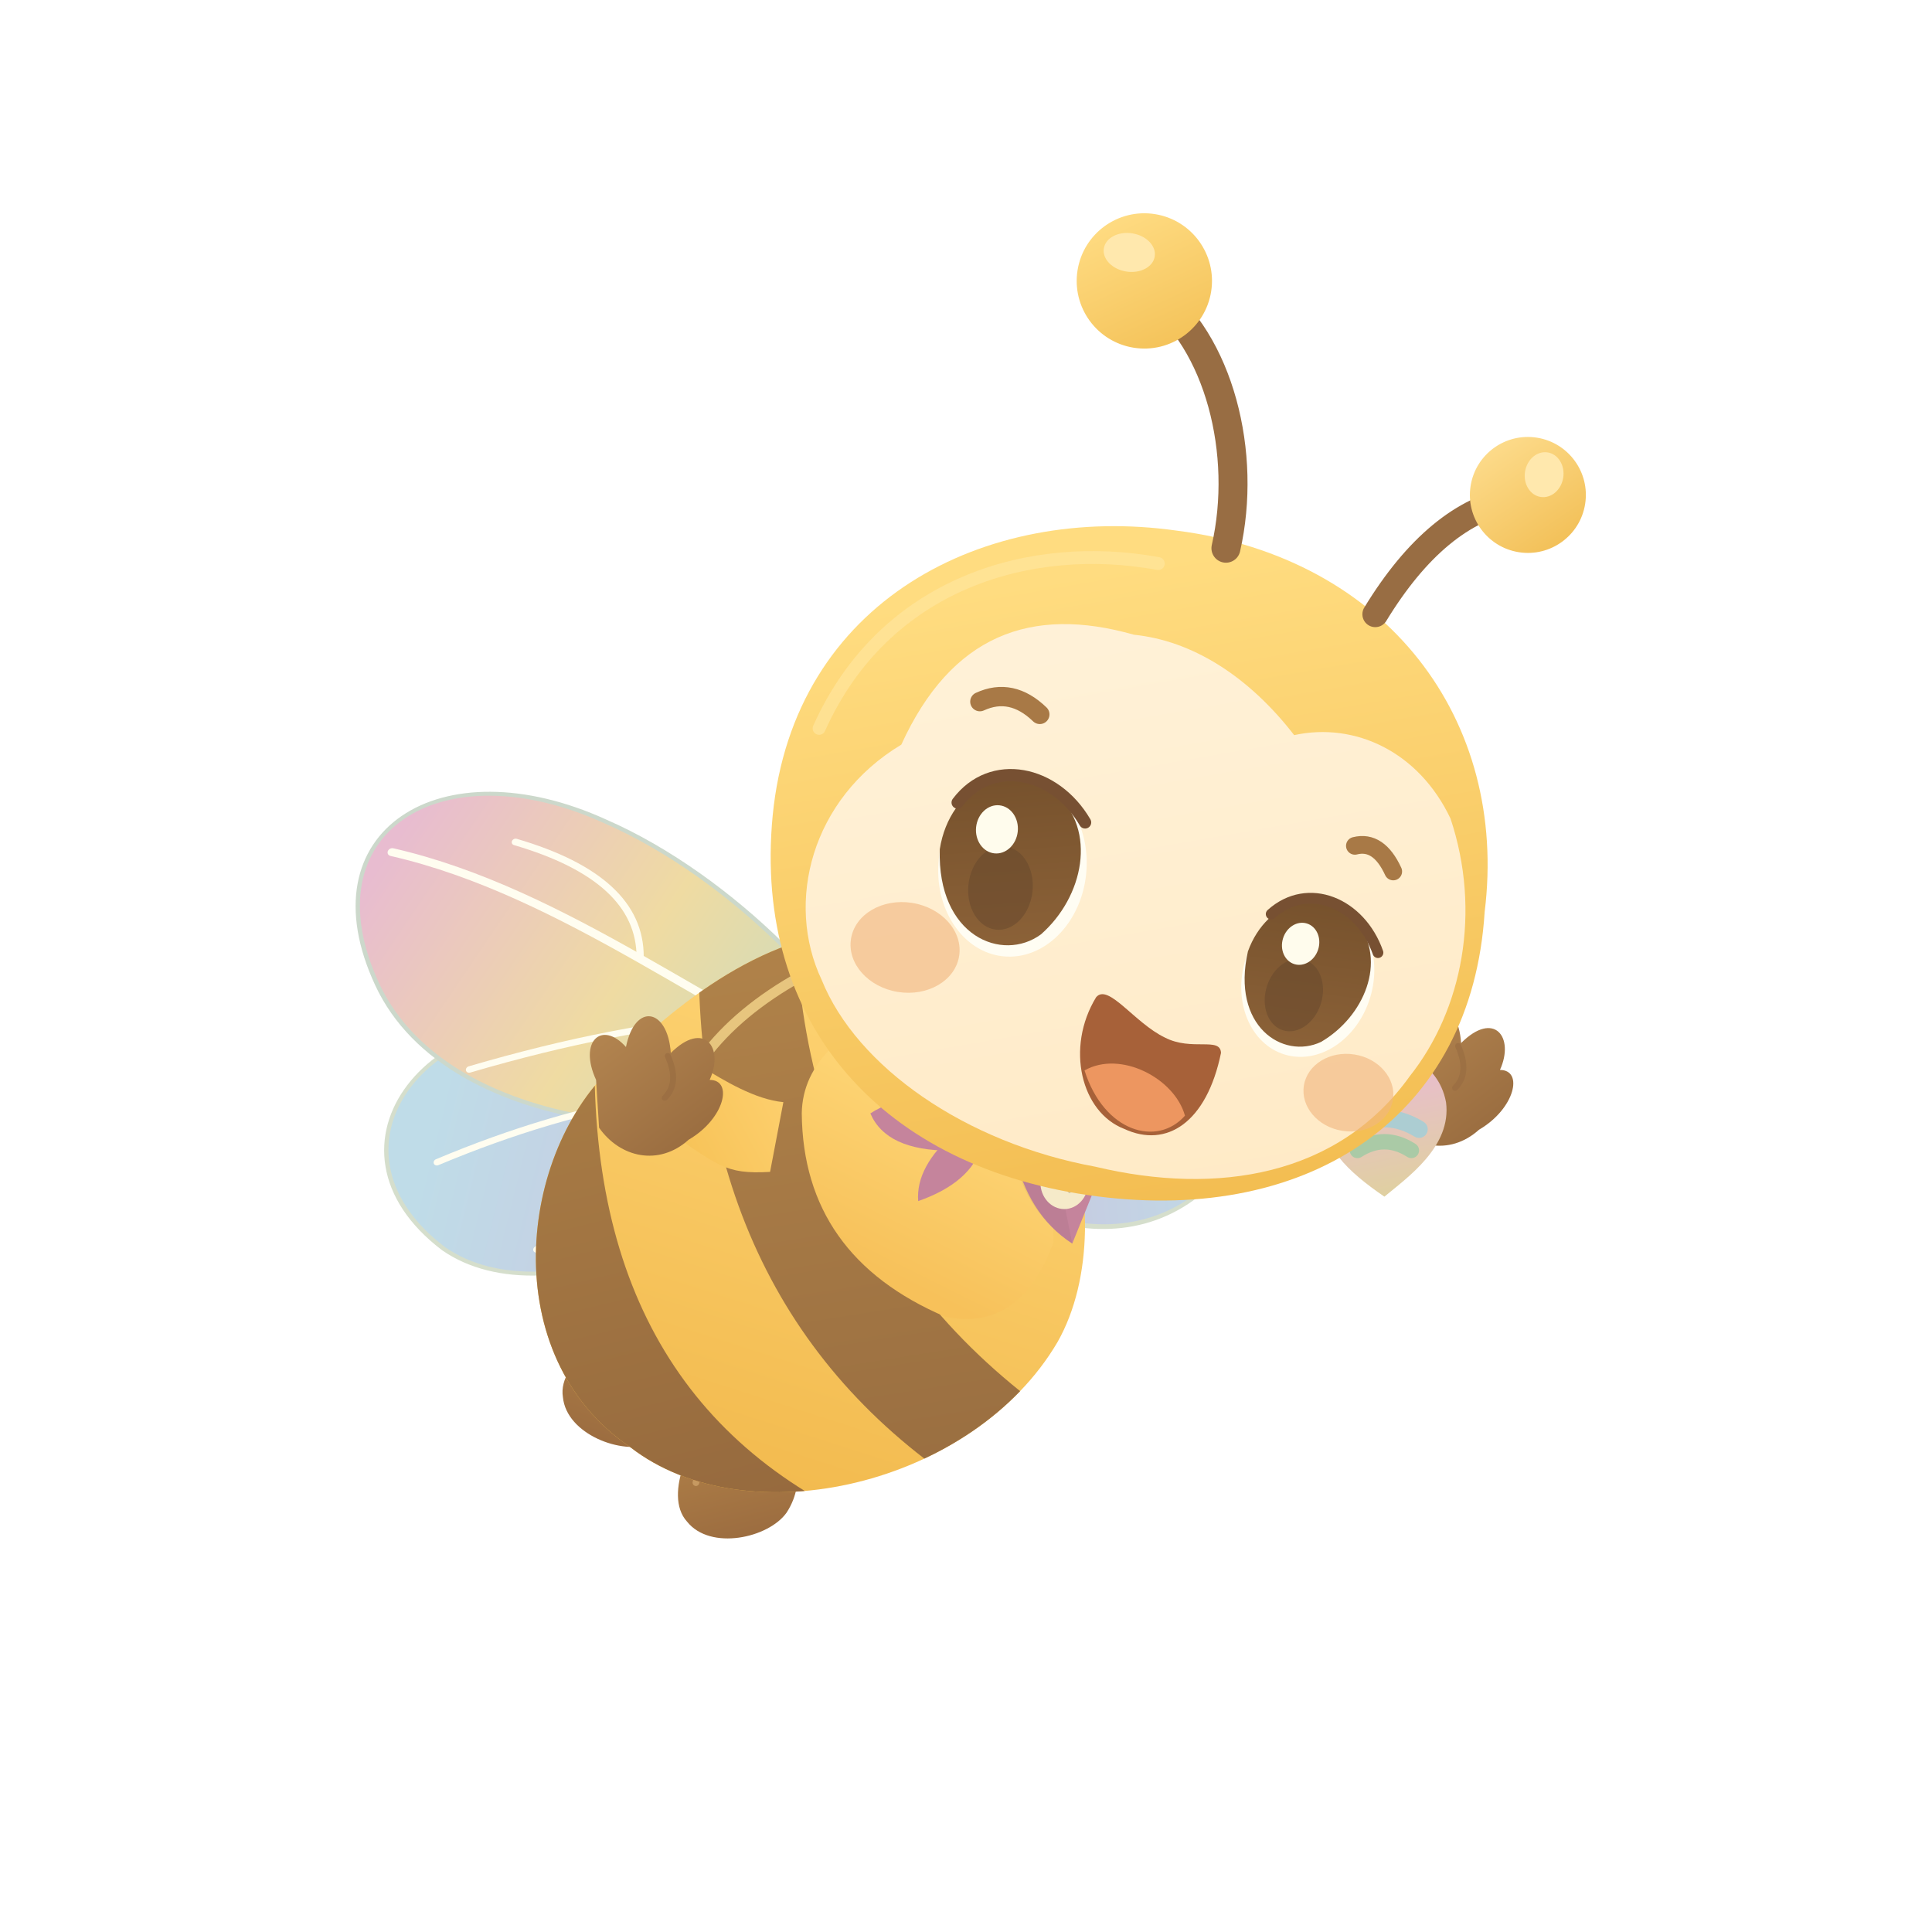
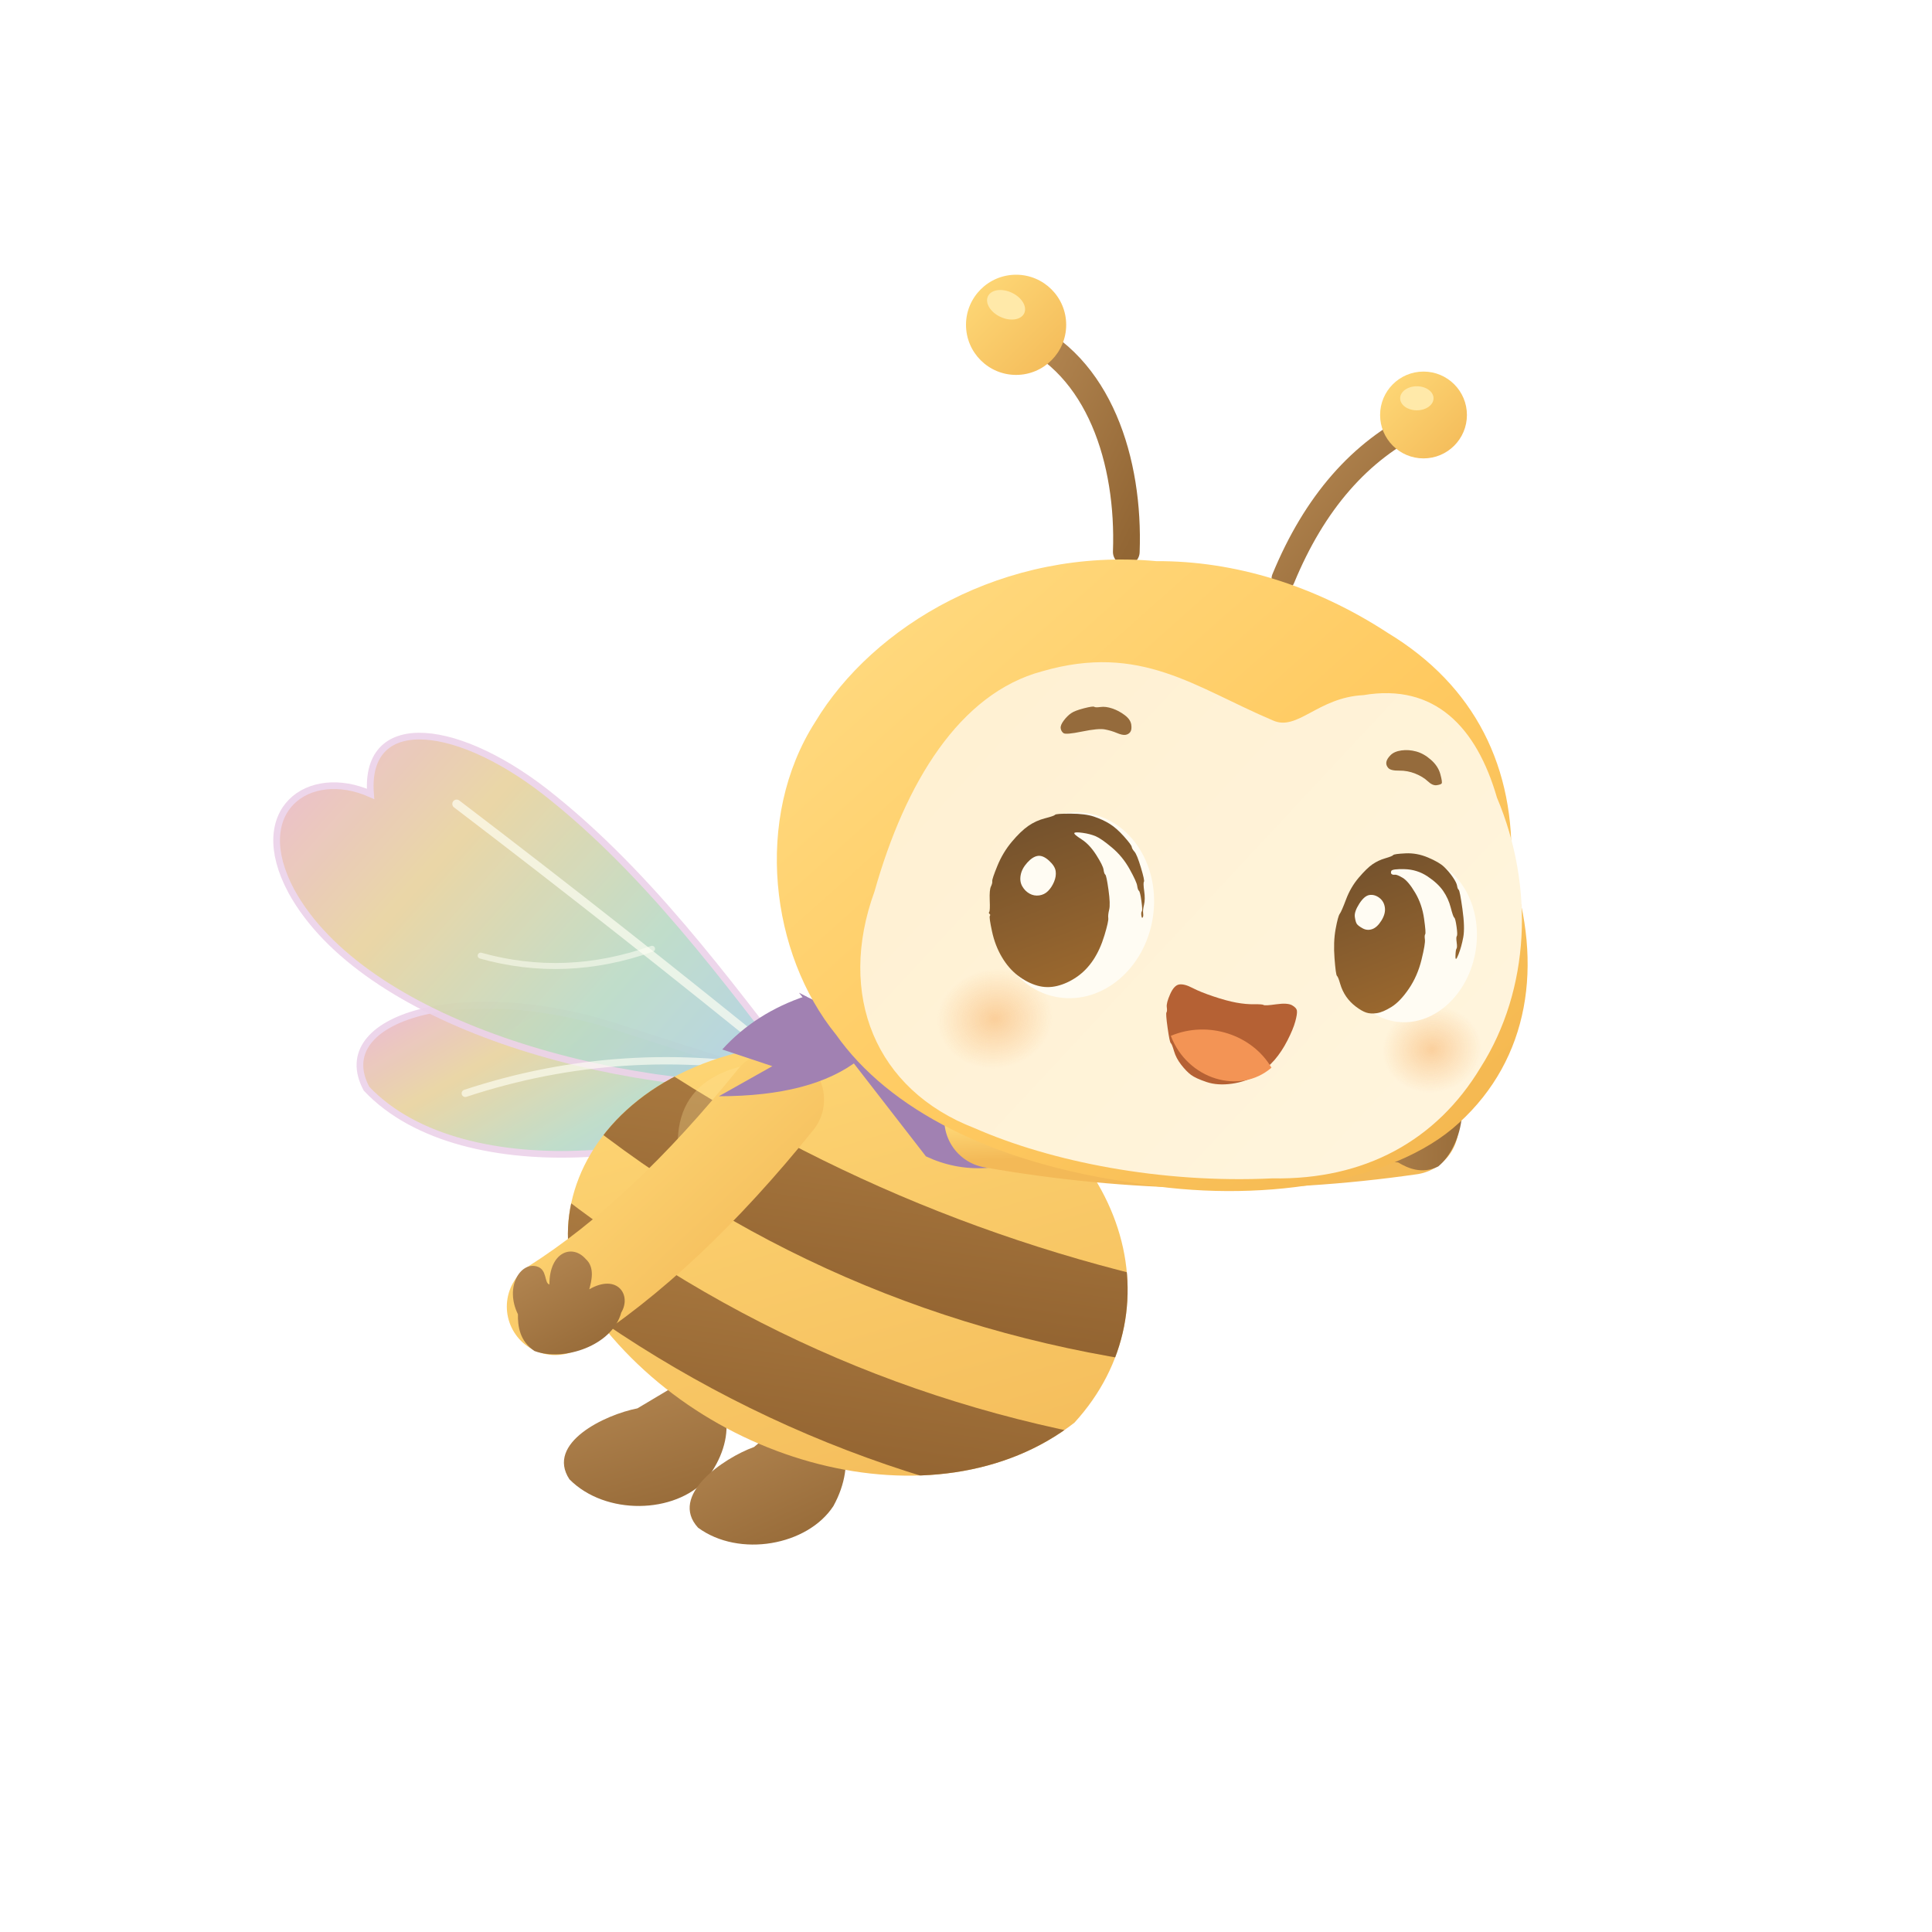
- <svg xmlns="http://www.w3.org/2000/svg" width="512" height="512" viewBox="0 0 512 512">
+ <svg xmlns="http://www.w3.org/2000/svg" viewBox="0 0 512 512" width="512" height="512">
  <defs>
-     <linearGradient id="paint-1" gradientUnits="userSpaceOnUse" x1="-135" y1="-72" x2="0" y2="20">
-       <stop offset="0" stop-color="#BFDCE8" />
-       <stop offset="1" stop-color="#CDBDDB" />
+     <linearGradient id="faceGold" x1=".1" y1="0" x2=".85" y2="1" gradientUnits="objectBoundingBox">
+       <stop stop-color="#FFDB82" />
+       <stop offset=".55" stop-color="#FFCA61" />
+       <stop offset="1" stop-color="#F4B750" />
    </linearGradient>
-     <linearGradient id="paint-2" gradientUnits="userSpaceOnUse" x1="-123" y1="-161" x2="-7" y2="2">
-       <stop offset="0" stop-color="#E8BCD0" />
-       <stop offset="0.5" stop-color="#EFDBA2" />
-       <stop offset="1" stop-color="#C0DCC6" />
+     <linearGradient id="faceCream" x1="0" y1="0" x2="1" y2="1">
+       <stop stop-color="#FFF0D1" />
+       <stop offset="1" stop-color="#FFF5DE" />
    </linearGradient>
-     <linearGradient id="paint-3" gradientUnits="userSpaceOnUse" x1="-135" y1="-72" x2="0" y2="20">
-       <stop offset="0" stop-color="#BFDCE8" />
-       <stop offset="1" stop-color="#CDBDDB" />
+     <radialGradient id="cheek">
+       <stop stop-color="#F7AF64" stop-opacity=".65" />
+       <stop offset="1" stop-color="#F7AF64" stop-opacity="0" />
+     </radialGradient>
+     <linearGradient id="eyeBrown" x1="0" y1="0" x2=".2" y2="1">
+       <stop stop-color="#71502D" />
+       <stop offset="1" stop-color="#99672E" />
    </linearGradient>
-     <linearGradient id="paint-4" gradientUnits="userSpaceOnUse" x1="-123" y1="-161" x2="-7" y2="2">
-       <stop offset="0" stop-color="#E8BCD0" />
-       <stop offset="0.5" stop-color="#EFDBA2" />
-       <stop offset="1" stop-color="#C0DCC6" />
+     <linearGradient id="bodyGold" x1="0" y1="0" x2="1" y2="1">
+       <stop stop-color="#FFDA79" />
+       <stop offset="1" stop-color="#F3B957" />
    </linearGradient>
-     <linearGradient id="paint-5" gradientUnits="userSpaceOnUse" x1="-10" y1="-17" x2="20" y2="20">
-       <stop offset="0" stop-color="#B28248" />
-       <stop offset="1" stop-color="#996A3F" />
+     <linearGradient id="stripeBrown" x1="0" y1="0" x2="1" y2="1">
+       <stop stop-color="#AC7C42" />
+       <stop offset="1" stop-color="#90612F" />
    </linearGradient>
-     <linearGradient id="paint-6" gradientUnits="userSpaceOnUse" x1="-10" y1="-17" x2="20" y2="20">
-       <stop offset="0" stop-color="#B28248" />
-       <stop offset="1" stop-color="#996A3F" />
+     <linearGradient id="handBrown" x1="0" y1="0" x2="1" y2="1">
+       <stop stop-color="#B78A55" />
+       <stop offset="1" stop-color="#926634" />
    </linearGradient>
-     <linearGradient id="paint-7" gradientUnits="userSpaceOnUse" x1="-55" y1="-75" x2="60" y2="88">
-       <stop offset="0" stop-color="#FFD677" />
-       <stop offset="1" stop-color="#F0B648" />
+     <linearGradient id="wing" x1="0" y1="0" x2="1" y2="1">
+       <stop stop-color="#ECD2E9" />
+       <stop offset="1" stop-color="#BAA3DA" />
    </linearGradient>
-     <clipPath id="clip-8">
-       <path d="M-62 -65 C-22 -97 50 -72 68 -34 C88 10 61 72 18 84 C-28 100 -74 60 -78 22 C-83 -10 -82 -42 -62 -65Z" />
-     </clipPath>
-     <linearGradient id="paint-9" gradientUnits="userSpaceOnUse" x1="-90" y1="-50" x2="80" y2="40">
-       <stop offset="0" stop-color="#B2844A" />
-       <stop offset="1" stop-color="#986D40" />
+     <linearGradient id="accessory" x1="0" y1="0" x2="1" y2="1">
+       <stop stop-color="#A181B2" />
+       <stop offset="1" stop-color="#A181B2" />
    </linearGradient>
-     <linearGradient id="paint-10" gradientUnits="userSpaceOnUse" x1="-95" y1="20" x2="70" y2="90">
-       <stop offset="0" stop-color="#AA7D45" />
-       <stop offset="1" stop-color="#93673D" />
+     <linearGradient id="page" x1="0" y1="0" x2="1" y2="1">
+       <stop stop-color="#FFFAE8" />
+       <stop offset="1" stop-color="#E4D8B6" />
    </linearGradient>
-     <linearGradient id="paint-11" gradientUnits="userSpaceOnUse" x1="0" y1="-70" x2="30" y2="-10">
-       <stop offset="0" stop-color="#FFDA7C" />
-       <stop offset="1" stop-color="#F7C15A" />
+     <linearGradient id="leaf" x1="0" y1="0" x2="1" y2="1">
+       <stop stop-color="#AEC889" />
+       <stop offset="1" stop-color="#6F9C67" />
    </linearGradient>
-     <linearGradient id="paint-12" gradientUnits="userSpaceOnUse" x1="0" y1="-20" x2="-51" y2="7">
-       <stop offset="0" stop-color="#FFD374" />
-       <stop offset="1" stop-color="#F5BF51" />
+     <linearGradient id="pot" x1="0" y1="0" x2="1" y2="1">
+       <stop stop-color="#E7B384" />
+       <stop offset="1" stop-color="#C48F66" />
    </linearGradient>
-     <linearGradient id="paint-13" gradientUnits="userSpaceOnUse" x1="-15" y1="-20" x2="15" y2="20">
-       <stop offset="0" stop-color="#B38550" />
-       <stop offset="1" stop-color="#9A6D40" />
-     </linearGradient>
-     <linearGradient id="paint-14" gradientUnits="userSpaceOnUse" x1="0" y1="-20" x2="76" y2="-2">
-       <stop offset="0" stop-color="#FFD374" />
-       <stop offset="1" stop-color="#F5BF51" />
-     </linearGradient>
-     <linearGradient id="paint-15" gradientUnits="userSpaceOnUse" x1="-15" y1="-20" x2="15" y2="20">
-       <stop offset="0" stop-color="#B38550" />
-       <stop offset="1" stop-color="#9A6D40" />
-     </linearGradient>
-     <linearGradient id="paint-16" gradientUnits="userSpaceOnUse" x1="0" y1="-100" x2="65" y2="90">
-       <stop offset="0" stop-color="#ACC68F" />
-       <stop offset="1" stop-color="#C5849C" />
-     </linearGradient>
-     <linearGradient id="paint-17" gradientUnits="userSpaceOnUse" x1="0" y1="-30" x2="15" y2="40">
-       <stop offset="0" stop-color="#E9BCD0" />
-       <stop offset="1" stop-color="#DFD29C" />
-     </linearGradient>
-     <linearGradient id="paint-18" gradientUnits="userSpaceOnUse" x1="0" y1="-100" x2="65" y2="90">
-       <stop offset="0" stop-color="#FFDC80" />
-       <stop offset="1" stop-color="#F3BD51" />
-     </linearGradient>
-     <linearGradient id="paint-19" gradientUnits="userSpaceOnUse" x1="0" y1="-100" x2="65" y2="90">
-       <stop offset="0" stop-color="#FFF2D9" />
-       <stop offset="1" stop-color="#FFEAC6" />
-     </linearGradient>
-     <linearGradient id="paint-20" gradientUnits="userSpaceOnUse" x1="0" y1="-27" x2="9" y2="25">
-       <stop offset="0" stop-color="#77522D" />
-       <stop offset="1" stop-color="#8C6238" />
-     </linearGradient>
-     <linearGradient id="paint-21" gradientUnits="userSpaceOnUse" x1="0" y1="-27" x2="9" y2="25">
-       <stop offset="0" stop-color="#77522D" />
-       <stop offset="1" stop-color="#8C6238" />
-     </linearGradient>
-     <linearGradient id="paint-22" gradientUnits="userSpaceOnUse" x1="-50" y1="-98" x2="-20" y2="-53">
-       <stop offset="0" stop-color="#FFDC83" />
-       <stop offset="1" stop-color="#F2BE52" />
-     </linearGradient>
-     <linearGradient id="paint-23" gradientUnits="userSpaceOnUse" x1="22" y1="-64" x2="55" y2="-29">
-       <stop offset="0" stop-color="#FFE196" />
-       <stop offset="1" stop-color="#F2BF56" />
-     </linearGradient>
-     <linearGradient id="paint-24" gradientUnits="userSpaceOnUse" x1="0" y1="-29" x2="12" y2="38">
-       <stop offset="0" stop-color="#FFE19A" />
-       <stop offset="1" stop-color="#EDB044" />
+     <linearGradient id="wingMulti" x1="0" y1="0" x2="1" y2="1">
+       <stop stop-color="#E9B6CE" />
+       <stop offset=".32" stop-color="#E8D39F" />
+       <stop offset=".66" stop-color="#BBDAC6" />
+       <stop offset="1" stop-color="#ACCEEA" />
    </linearGradient>
  </defs>
-   <g id="actor" transform="translate(30.72 30.72) rotate(0) scale(0.88 0.88)">
-     <g id="actor0--wings" transform="translate(230 292) rotate(0) scale(1 1)">
-       <g id="actor0--wings0--wing-left" transform="translate(0 0) rotate(-24) scale(0.88 0.77)">
-         <path id="actor0--wings0--wing-left0--lower-wing" d="M0 0 C-57 30 -136 32 -159 -11 C-187 -69 -127 -105 -77 -64 C-40 -35 -15 -7 0 0Z" fill="url(#paint-1)" stroke="#D5DECC" stroke-width="1.5" stroke-linecap="round" stroke-linejoin="round" />
-         <path id="actor0--wings0--wing-left1--upper-wing" d="M0 0 C-57 1 -142 -49 -143 -116 C-144 -182 -90 -191 -49 -138 C-17 -98 4 -32 0 0Z" fill="url(#paint-2)" stroke="#CCD8CB" stroke-width="1.5" stroke-linecap="round" stroke-linejoin="round" />
-         <path d="M-3 -4 C-41 -49 -71 -119 -120 -161" fill="none" stroke="#FFFDF0" stroke-width="3" stroke-linecap="round" stroke-linejoin="round" />
-         <path d="M-35 -47 Q-74 -63 -126 -71 M-57 -84 Q-46 -112 -80 -145 M-5 0 Q-65 -41 -149 -43 M-69 -26 Q-92 -4 -130 4" fill="none" stroke="#FFFDF0" stroke-width="2.5" stroke-linecap="round" stroke-linejoin="round" />
+   <g id="character" transform="translate(256 256) scale(.885) translate(-256 -256)" data-theme="rainbow" data-stage="3">
+     <g id="wing-right" transform="translate(295 297) rotate(-8) scale(-0.58 0.58)">
+       <path d="M0 0 C-34 17-107 15-131-20 C-139-43-97-48-55-27 C-31-15-14-6 0 0Z" fill="url(#wingMulti)" opacity=".92" stroke="#ECD2E9" stroke-width="2" />
+       <path d="M0 0 C-59-7-129-40-144-82 C-153-108-133-118-116-107 C-114-132-86-124-62-97 C-34-66-15-26 0 0Z" fill="url(#wingMulti)" opacity=".92" stroke="#ECD2E9" stroke-width="2" />
+       <path d="M-5-7 Q-48-55-91-100" fill="none" stroke="#FFFFF4" stroke-width="2.6" stroke-linecap="round" stroke-linejoin="round" opacity=".68" />
+       <path d="M-5-5 Q-53-22-102-14" fill="none" stroke="#FFFFF4" stroke-width="2.2" stroke-linecap="round" stroke-linejoin="round" opacity=".64" />
+       <path d="M-40-48 Q-67-43-91-54" fill="none" stroke="#FFFFF4" stroke-width="1.8" stroke-linecap="round" stroke-linejoin="round" opacity=".54" />
+     </g>
+     <g id="wing-left" transform="translate(209 292) rotate(-9) scale(1.0 1.0)">
+       <path d="M0 0 C-34 17-107 15-131-20 C-139-43-97-48-55-27 C-31-15-14-6 0 0Z" fill="url(#wingMulti)" opacity=".92" stroke="#ECD2E9" stroke-width="2" />
+       <path d="M0 0 C-59-7-129-40-144-82 C-153-108-133-118-116-107 C-114-132-86-124-62-97 C-34-66-15-26 0 0Z" fill="url(#wingMulti)" opacity=".92" stroke="#ECD2E9" stroke-width="2" />
+       <path d="M-5-7 Q-48-55-91-100" fill="none" stroke="#FFFFF4" stroke-width="2.6" stroke-linecap="round" stroke-linejoin="round" opacity=".68" />
+       <path d="M-5-5 Q-53-22-102-14" fill="none" stroke="#FFFFF4" stroke-width="2.2" stroke-linecap="round" stroke-linejoin="round" opacity=".64" />
+       <path d="M-40-48 Q-67-43-91-54" fill="none" stroke="#FFFFF4" stroke-width="1.8" stroke-linecap="round" stroke-linejoin="round" opacity=".54" />
+     </g>
+     <g id="feet">
+       <g id="foot-0" transform="translate(167 396) rotate(34)">
+         <path d="M-4-18 C9-21 18-10 17 5 C15 19-2 31-17 28 C-29 23-19 6-12-1Z" fill="url(#handBrown)" />
      </g>
-       <g id="actor0--wings1--wing-right" transform="translate(0 0) rotate(19) scale(-0.67 0.97)">
-         <path id="actor0--wings1--wing-right0--lower-wing" d="M0 0 C-57 30 -136 32 -159 -11 C-187 -69 -127 -105 -77 -64 C-40 -35 -15 -7 0 0Z" fill="url(#paint-3)" stroke="#D5DECC" stroke-width="1.5" stroke-linecap="round" stroke-linejoin="round" />
-         <path id="actor0--wings1--wing-right1--upper-wing" d="M0 0 C-57 1 -142 -49 -143 -116 C-144 -182 -90 -191 -49 -138 C-17 -98 4 -32 0 0Z" fill="url(#paint-4)" stroke="#CCD8CB" stroke-width="1.5" stroke-linecap="round" stroke-linejoin="round" />
-         <path d="M-3 -4 C-41 -49 -71 -119 -120 -161" fill="none" stroke="#FFFDF0" stroke-width="3" stroke-linecap="round" stroke-linejoin="round" />
-         <path d="M-35 -47 Q-74 -63 -126 -71 M-57 -84 Q-46 -112 -80 -145 M-5 0 Q-65 -41 -149 -43 M-69 -26 Q-92 -4 -130 4" fill="none" stroke="#FFFDF0" stroke-width="2.5" stroke-linecap="round" stroke-linejoin="round" />
+       <g id="foot-1" transform="translate(203 406) rotate(25)">
+         <path d="M-4-18 C9-21 18-10 17 5 C15 19-2 31-17 28 C-29 23-19 6-12-1Z" fill="url(#handBrown)" />
      </g>
    </g>
-     <g id="actor1--foot-0" transform="translate(155 382) rotate(58) scale(0.84 0.84)">
-       <path d="M-14 -17 C-21 -7 -21 18 -9 23 C3 29 20 16 22 5 C24 -9 14 -20 2 -21Z" fill="url(#paint-5)" />
-       <path d="M-9 -12 Q-14 0 -12 9" fill="none" stroke="#C69961" stroke-width="2.4" stroke-linecap="round" stroke-linejoin="round" />
+     <g id="body" transform="translate(221 345) rotate(21)">
+       <defs>
+         <clipPath id="bodyClip">
+           <path d="M0 -68 C63 -68 97.2 -23.12 80.1 20.4 C53.1 65.28 -21.6 73.44 -70.2 38.76 C-100.8 11.56 -85.5 -52.36 0 -68Z" />
+         </clipPath>
+       </defs>
+       <path d="M0 -68 C63 -68 97.2 -23.12 80.1 20.4 C53.1 65.28 -21.6 73.44 -70.2 38.76 C-100.8 11.56 -85.5 -52.36 0 -68Z" fill="url(#bodyGold)" />
+       <g clip-path="url(#bodyClip)">
+         <path d="M-100 -40.8 Q0 -13.6 102 -30.6 L102 -6.12 Q0 19.04 -100 -14.96Z" fill="url(#stripeBrown)" />
+         <path d="M-100 8.16 Q0 41.48 102 19.04 L102 42.84 Q0 66.64 -100 31.96Z" fill="url(#stripeBrown)" />
+       </g>
+       <path d="M-61.2 -16.32 Q-70.2 -42.84 -23.4 -55.08 Q-44.1 -38.08 -45.0 -17.68Z" fill="#FFE59B" opacity=".28" />
    </g>
-     <g id="actor2--foot-1" transform="translate(187 409) rotate(25) scale(0.84 0.84)">
-       <path d="M-14 -17 C-21 -7 -21 18 -9 23 C3 29 20 16 22 5 C24 -9 14 -20 2 -21Z" fill="url(#paint-6)" />
-       <path d="M-9 -12 Q-14 0 -12 9" fill="none" stroke="#C69961" stroke-width="2.4" stroke-linecap="round" stroke-linejoin="round" />
-     </g>
-     <g id="actor3--body" transform="translate(215 335) rotate(54) scale(1 1.04)">
-       <path id="actor3--body0--abdomen" d="M-62 -65 C-22 -97 50 -72 68 -34 C88 10 61 72 18 84 C-28 100 -74 60 -78 22 C-83 -10 -82 -42 -62 -65Z" fill="url(#paint-7)" />
-       <g id="actor3--body1--stripes" transform="translate(0 0) rotate(0) scale(1 1)" clip-path="url(#clip-8)">
-         <path d="M-105 -62 Q-12 15 93 -23 L91 11 Q-5 48 -97 -21Z" fill="url(#paint-9)" />
-         <path d="M-99 14 Q-9 88 76 43 L63 74 Q-24 116 -84 55Z" fill="url(#paint-10)" />
-       </g>
-       <path opacity="0.7" d="M-62 -58 Q-75 -12 -57 15" fill="none" stroke="#FFE395" stroke-width="3" stroke-linecap="round" stroke-linejoin="round" />
-       <path d="M-40 -61 Q0 -80 43 -50 Q59 -27 42 -12 Q2 11 -33 -13 Q-51 -26 -40 -61Z" fill="url(#paint-11)" />
-     </g>
-     <g id="actor4--arm-left" transform="translate(210 306) rotate(0) scale(1 1)">
-       <path d="M-9 -9 C-25.85 -10.6 -45.74 -31 -51 -27 Q-34 -14 -45 -1 C-28.56 10 -26.77 12.8 -13 12 Z" fill="url(#paint-12)" />
-       <g id="actor4--arm-left1--palm" transform="translate(-51 -13) rotate(0) scale(0.9 0.9)">
-         <path d="M-16 -3 C-22 -16 -14 -23 -6 -14 C-3 -29 8 -27 9 -12 C20 -23 27 -14 22 -3 C30 -3 27 10 15 17 C5 26 -8 23 -15 13Z" fill="url(#paint-13)" />
-         <path opacity="0.55" d="M8 -11 Q12 -2 7 3" fill="none" stroke="#956A3F" stroke-width="2" stroke-linecap="round" stroke-linejoin="round" />
+     <g id="arm-left">
+       <path d="M199 296 Q166.0 337.0 133 358" fill="none" stroke="url(#bodyGold)" stroke-width="29" stroke-linecap="round" stroke-linejoin="round" />
+       <g transform="translate(133 358) rotate(15) scale(0.85)">
+         <path d="M-12 6 C-19-2-16-12-10-12 C-6-12-6-7-4-7 C-7-18 0-23 6-19 C10-17 10-12 10-9 C18-17 25-11 23-4 C23 8 8 18-3 17 C-9 15-11 10-12 6Z" fill="url(#handBrown)" />
      </g>
    </g>
-     <g id="actor5--arm-right" transform="translate(321 312) rotate(0) scale(1 1)">
-       <path d="M-9 -9 C18.6 -12.4 48.24 -40 76 -36 Q93 -23 82 -10 C42.56 1 7.52 9.2 -13 12 Z" fill="url(#paint-14)" />
-       <g id="actor5--arm-right1--palm" transform="translate(76 -22) rotate(0) scale(0.9 0.9)">
-         <path d="M-16 -3 C-22 -16 -14 -23 -6 -14 C-3 -29 8 -27 9 -12 C20 -23 27 -14 22 -3 C30 -3 27 10 15 17 C5 26 -8 23 -15 13Z" fill="url(#paint-15)" />
-         <path opacity="0.55" d="M8 -11 Q12 -2 7 3" fill="none" stroke="#956A3F" stroke-width="2" stroke-linecap="round" stroke-linejoin="round" />
+     <g id="theme-scarf" transform="translate(255 277)">
+       <path d="M-49-13 Q-6 10 45-10 L26 34 Q6 44-11 36Z" fill="#A181B2" />
+       <path d="M-47-12 Q-62-7-72 4 L-57 9-73 18 Q-45 18-31 7Z" fill="#A181B2" />
+       <ellipse cx="7" cy="15" rx="12" ry="13" fill="#FFF0C7" />
+       <path d="M-1 18 Q7 2 15 18" fill="none" stroke="#D595AE" stroke-width="3" stroke-linecap="round" stroke-linejoin="round" />
+       <path d="M2 18 Q7 8 12 18" fill="none" stroke="#9FC3C2" stroke-width="2.4" stroke-linecap="round" stroke-linejoin="round" />
+     </g>
+     <g id="arm-right">
+       <path d="M264 302 Q326.5 313.0 389 304" fill="none" stroke="url(#bodyGold)" stroke-width="29" stroke-linecap="round" stroke-linejoin="round" />
+       <g transform="translate(389 304) rotate(-45) scale(0.85)">
+         <path d="M-12 6 C-19-2-16-12-10-12 C-6-12-6-7-4-7 C-7-18 0-23 6-19 C10-17 10-12 10-9 C18-17 25-11 23-4 C23 8 8 18-3 17 C-9 15-11 10-12 6Z" fill="url(#handBrown)" />
      </g>
    </g>
-     <g id="actor6--scarf" transform="translate(280 306) rotate(0) scale(0.8 0.8)">
-       <path d="M-36 -10 Q-2 3 35 -11 L23 10 Q-7 22 -34 3Z" fill="#C5849C" />
-       <path d="M-12 7 L25 5 L10 42 Q-7 31 -12 7Z" fill="#C5849C" />
-       <path opacity="0.05" d="M-12 7 Q-9 29 10 42 L4 12Z" fill="#000000" />
-       <path d="M-32 -5 Q-51 -17 -66 -7 Q-60 7 -36 7Z" fill="#C5849C" />
-       <path d="M-34 0 Q-49 13 -48 26 Q-28 19 -24 5Z" fill="#C5849C" />
-       <g id="actor6--scarf5--theme-badge" transform="translate(0 0) rotate(0) scale(1 1)">
-         <path d="M -2 19 C -2 13.477 2.029 9 7 9 C 11.971 9 16 13.477 16 19 C 16 24.523 11.971 29 7 29 C 2.029 29 -2 24.523 -2 19 Z" fill="#F5EAC9" />
-         <g transform="translate(9 23) rotate(15) scale(0.13 0.13)">
-           <path d="M0 0 C-32 -12 -45 -53 -30 -78 C7 -75 30 -34 0 0Z" fill="url(#paint-16)" />
-           <path d="M0 -2 Q-7 -35 -28 -69" fill="none" stroke="#D6E2B5" stroke-width="2.5" stroke-linecap="round" stroke-linejoin="round" />
-         </g>
+     <g id="antennae">
+       <path d="M304 132 C305 105 296 76 272 66" fill="none" stroke="url(#handBrown)" stroke-width="8" stroke-linecap="round" stroke-linejoin="round" />
+       <path d="M351 140 Q365 106 392 93" fill="none" stroke="url(#handBrown)" stroke-width="7" stroke-linecap="round" stroke-linejoin="round" />
+       <ellipse cx="271" cy="64" rx="15" ry="15" fill="url(#bodyGold)" />
+       <ellipse cx="268" cy="58" rx="6" ry="4" fill="#FFE9A9" transform="rotate(25 268 58)" />
+       <ellipse cx="393" cy="91" rx="13" ry="13" fill="url(#bodyGold)" />
+       <ellipse cx="391" cy="86" rx="5" ry="3.6" fill="#FFE9A9" />
+     </g>
+     <g id="head" transform="translate(317 230) rotate(-8) scale(0.62) translate(-638 -434)">
+       <g transform="translate(13 9)">
+         <path d="M640 272 C568 255 500 284 466 326 C430 368 429 434 455 477 C475 516 521 549 588 568 C644 586 711 586 747 561 C785 535 798 491 789 443 C798 395 784 353 746 322 C714 294 677 277 640 272Z" fill="url(#faceGold)" />
+         <path d="M483 411 C505 361 537 322 578 317 C627 310 650 335 685 356 C696 363 708 348 730 350 C765 349 782 373 787 408 C799 453 790 502 761 536 C735 568 698 582 654 575 C600 570 549 552 515 531 C470 506 458 458 483 411Z" fill="url(#faceCream)" />
      </g>
+       <ellipse cx="545" cy="489" rx="28" ry="24" fill="url(#cheek)" opacity=".8" />
+       <ellipse cx="752" cy="533" rx="24" ry="21" fill="url(#cheek)" opacity=".8" />
+       <ellipse cx="590" cy="440" rx="39" ry="45" transform="rotate(17 590 440)" fill="#FFFCF3" />
+       <ellipse cx="748" cy="479" rx="33" ry="40" transform="rotate(17 748 479)" fill="#FFFCF3" />
+       <path d="M571 416.5Q574 414 576.5 414Q579 414 581.5 417Q584 420 584 422.5Q584 425 582.5 427.5Q581 430 579 431.5Q577 433 574.5 433Q572 433 570 431.5Q568 430 567 427.5Q566 425 567 422Q568 419 571 416.5ZM606 399Q602 397 595 396Q588 395 587.5 395.5Q587 396 582.5 396.5Q578 397 574 399Q570 401 565 405.5Q560 410 556.5 416Q553 422 553 423Q553 424 552 425.5Q551 427 550.5 432Q550 437 549.5 437.5Q549 438 549.5 438.5Q550 439 549.5 439.5Q549 440 549.5 447Q550 454 552.5 460Q555 466 559 470Q563 474 567.5 476Q572 478 577 477.5Q582 477 587 474.5Q592 472 596 467.5Q600 463 603 456.5Q606 450 606 448.5Q606 447 607 444.5Q608 442 608 435Q608 428 607.5 427.5Q607 427 607 425Q607 423 604.5 417.5Q602 412 598.5 409Q595 406 595.5 405.5Q596 405 599.5 406Q603 407 605.5 408.5Q608 410 612.5 415Q617 420 619.5 426.5Q622 433 622 435Q622 437 622.5 437.5Q623 438 623 442.5Q623 447 622.5 447.5Q622 448 622 449.5Q622 451 622.5 450.5Q623 450 623 448.5Q623 447 624 444.5Q625 442 625 438Q625 434 625.5 433.5Q626 433 625 426.5Q624 420 623 418.5Q622 417 622 416Q622 415 619 410.5Q616 406 613 403.5Q610 401 606 399Z" fill="url(#eyeBrown)" fill-rule="evenodd" />
+       <path d="M732.5 455Q735 455 737 457Q739 459 739 462Q739 465 736.5 468Q734 471 731.5 471.5Q729 472 727 470.5Q725 469 724.5 468Q724 467 724 464.5Q724 462 727 458.5Q730 455 732.5 455ZM763 441Q758 438 752.5 437.5Q747 437 746.5 437.5Q746 438 742.5 438.5Q739 439 736 440.5Q733 442 728.5 446Q724 450 721 455.5Q718 461 717 462Q716 463 714 469Q712 475 711.5 483Q711 491 711.5 491.5Q712 492 712.5 495.5Q713 499 714.5 502Q716 505 718.5 507.5Q721 510 723 511Q725 512 728 512Q731 512 735.5 510Q740 508 745 502.5Q750 497 753 489.5Q756 482 756 480Q756 478 756.5 477.5Q757 477 757 470Q757 463 754.5 457Q752 451 749.5 449Q747 447 746 447Q745 447 744.5 446.5Q744 446 744.5 445Q745 444 751 445Q757 446 761.5 450Q766 454 768 458Q770 462 770.5 466.5Q771 471 771.5 471.5Q772 472 772 476Q772 480 771.5 480.5Q771 481 771 483.5Q771 486 770.5 486.5Q770 487 769.5 490Q769 493 771 489.5Q773 486 774.5 481.5Q776 477 776 468Q776 459 775.5 458.5Q775 458 775 456.5Q775 455 773.5 452Q772 449 770 446.5Q768 444 763 441Z" fill="url(#eyeBrown)" fill-rule="evenodd" />
+       <path d="M598 351Q596 353 596 354.5Q596 356 597 357Q598 358 606 357.5Q614 357 617 358Q620 359 622.5 360.5Q625 362 626.5 362Q628 362 629 361Q630 360 630 357.5Q630 355 627.5 352.5Q625 350 622 348.5Q619 347 616.5 347Q614 347 613.5 346.5Q613 346 608.5 346.5Q604 347 602 348Q600 349 598 351Z" fill="#956B3C" />
+       <path d="M752 389.5Q750 391 749.5 392.5Q749 394 750 395.5Q751 397 755 397.5Q759 398 762.5 400Q766 402 768 404.5Q770 407 772 407Q774 407 774.5 406.5Q775 406 774.5 402Q774 398 771 394.5Q768 391 764.5 389.5Q761 388 757.5 388Q754 388 752 389.5Z" fill="#956B3C" />
+       <path d="M630.5 489Q628 493 628 495Q628 497 627.5 497.5Q627 498 627 505Q627 512 627.5 512.5Q628 513 628.5 516.5Q629 520 631 523.5Q633 527 635 529Q637 531 642 533.5Q647 536 654 536Q661 536 666.5 533.5Q672 531 676 527.5Q680 524 683.5 519Q687 514 688.5 510.5Q690 507 690 505.5Q690 504 688 502.5Q686 501 680.5 501Q675 501 674.5 500.5Q674 500 670 499.5Q666 499 661.5 497.5Q657 496 651 493Q645 490 641.5 487.5Q638 485 635.5 485Q633 485 630.5 489Z" fill="#B56134" fill-rule="evenodd" />
+       <path d="M628 509 C647 504 667 514 674 531 C657 542 633 531 628 509Z" fill="#F39455" />
    </g>
-     <g id="actor7--theme-prop" transform="translate(382 304) rotate(0) scale(0.58 0.58)">
-       <path d="M-31 -8 C-21 -37 -3 -42 0 -22 C4 -44 28 -34 32 -12 C35 11 12 27 0 37 C-19 24 -34 10 -31 -8Z" fill="url(#paint-17)" />
-       <path d="M-18 2 Q0 -9 18 2" fill="none" stroke="#ACCDD2" stroke-width="9" stroke-linecap="round" stroke-linejoin="round" />
-       <path d="M-14 13 Q0 4 14 13" fill="none" stroke="#AACAA6" stroke-width="8" stroke-linecap="round" stroke-linejoin="round" />
-     </g>
-     <g id="actor8--head" transform="translate(307 228) rotate(9) scale(0.97 0.97)">
-       <path id="actor8--head0--head-shell" d="M-114 0 C-118 -67 -64 -106 -4 -107 C62 -109 107 -65 109 -5 C115 58 71 99 4 101 C-63 103 -110 65 -114 0Z" fill="url(#paint-18)" />
-       <path opacity="0.7" d="M-104 -29 C-91 -77 -48 -97 -8 -96" fill="none" stroke="#FFE59D" stroke-width="4" stroke-linecap="round" stroke-linejoin="round" />
-       <path id="actor8--head2--face-mask" d="M-78 -28 C-68 -64 -45 -77 -12 -73 C6 -74 25 -66 42 -50 C60 -57 81 -51 94 -32 C108 -5 107 26 94 49 C77 83 41 95 2 92 C-39 91 -76 73 -91 48 C-106 26 -103 -7 -78 -28Z" fill="url(#paint-19)" />
-       <path opacity="0.61" d="M -84 34 C -84 26.268 -76.389 20 -67 20 C -57.611 20 -50 26.268 -50 34 C -50 41.732 -57.611 48 -67 48 C -76.389 48 -84 41.732 -84 34 Z" fill="#F1B67E" />
-       <path opacity="0.61" d="M 62 57 C 62 50.373 68.268 45 76 45 C 83.732 45 90 50.373 90 57 C 90 63.627 83.732 69 76 69 C 68.268 69 62 63.627 62 57 Z" fill="#F1B67E" />
-       <g id="actor8--head5--eyes" transform="translate(0 0) rotate(0) scale(1 1)">
-         <g id="actor8--head5--eyes0--eye-left" transform="translate(-38 4) rotate(-3) scale(1 1)">
-           <path d="M -23 0 C -23 -15.464 -12.703 -28 0 -28 C 12.703 -28 23 -15.464 23 0 C 23 15.464 12.703 28 0 28 C -12.703 28 -23 15.464 -23 0 Z" fill="#FFFDF3" />
-           <path d="M-23 -3 C-22 -23 -4 -34 11 -24 C25 -14 23 7 11 20 C0 30 -21 24 -23 -3Z" fill="url(#paint-20)" />
-           <path opacity="0.52" d="M -13 7 C -13 -0.18 -8.523 -6 -3 -6 C 2.523 -6 7 -0.18 7 7 C 7 14.18 2.523 20 -3 20 C -8.523 20 -13 14.18 -13 7 Z" fill="#65472D" />
-           <path d="M -12.5 -11 C -12.5 -15.142 -9.59 -18.5 -6 -18.5 C -2.41 -18.5 0.5 -15.142 0.5 -11 C 0.5 -6.858 -2.41 -3.5 -6 -3.5 C -9.59 -3.5 -12.5 -6.858 -12.5 -11 Z" fill="#FFFCED" />
-           <path d="M-19 -18 C-10 -33 10 -31 21 -16" fill="none" stroke="#775032" stroke-width="3.8" stroke-linecap="round" stroke-linejoin="round" />
-         </g>
-         <g id="actor8--head5--eyes1--eye-right" transform="translate(58 24) rotate(8) scale(0.88 0.88)">
-           <path d="M -23 0 C -23 -15.464 -12.703 -28 0 -28 C 12.703 -28 23 -15.464 23 0 C 23 15.464 12.703 28 0 28 C -12.703 28 -23 15.464 -23 0 Z" fill="#FFFDF3" />
-           <path d="M-23 -3 C-22 -23 -4 -34 11 -24 C25 -14 23 7 11 20 C0 30 -21 24 -23 -3Z" fill="url(#paint-21)" />
-           <path opacity="0.52" d="M -13 7 C -13 -0.18 -8.523 -6 -3 -6 C 2.523 -6 7 -0.18 7 7 C 7 14.18 2.523 20 -3 20 C -8.523 20 -13 14.18 -13 7 Z" fill="#65472D" />
-           <path d="M -12.5 -11 C -12.5 -15.142 -9.59 -18.5 -6 -18.5 C -2.41 -18.5 0.5 -15.142 0.5 -11 C 0.5 -6.858 -2.41 -3.5 -6 -3.5 C -9.59 -3.5 -12.5 -6.858 -12.5 -11 Z" fill="#FFFCED" />
-           <path d="M-19 -18 C-10 -33 10 -31 21 -16" fill="none" stroke="#775032" stroke-width="3.8" stroke-linecap="round" stroke-linejoin="round" />
-         </g>
-       </g>
-       <path d="M-56 -45 Q-47 -51 -37 -44" fill="none" stroke="#A87946" stroke-width="6" stroke-linecap="round" stroke-linejoin="round" />
-       <path d="M66 -19 Q73 -22 79 -13" fill="none" stroke="#A87946" stroke-width="5.5" stroke-linecap="round" stroke-linejoin="round" />
-       <path id="actor8--head8--mouth" d="M-6 40 C-3 35 7 46 17 49 C26 52 34 46 35 51 C34 73 23 83 9 79 C-5 76 -13 57 -6 40Z" fill="#A76139" />
-       <path d="M-6 63 C4 55 22 61 27 72 C20 83 3 81 -6 63Z" fill="#ED9660" />
-       <g id="actor8--head10--antenna-left" transform="translate(12 -104) rotate(0) scale(1 1)">
-         <path d="M0 0 C2 -30 -12 -63 -35 -75" fill="none" stroke="#986D43" stroke-width="9" stroke-linecap="round" stroke-linejoin="round" />
-         <path d="M -59 -78 C -59 -89.598 -49.598 -99 -38 -99 C -26.402 -99 -17 -89.598 -17 -78 C -17 -66.402 -26.402 -57 -38 -57 C -49.598 -57 -59 -66.402 -59 -78 Z" fill="url(#paint-22)" />
-         <path d="M -52 -86 C -52 -89.314 -48.418 -92 -44 -92 C -39.582 -92 -36 -89.314 -36 -86 C -36 -82.686 -39.582 -80 -44 -80 C -48.418 -80 -52 -82.686 -52 -86 Z" fill="#FFE8AD" />
-       </g>
-       <g id="actor8--head11--antenna-right" transform="translate(61 -91) rotate(0) scale(1 1)">
-         <path d="M0 0 Q14 -34 37 -42" fill="none" stroke="#986D43" stroke-width="8" stroke-linecap="round" stroke-linejoin="round" />
-         <path d="M 23 -44 C 23 -53.941 31.059 -62 41 -62 C 50.941 -62 59 -53.941 59 -44 C 59 -34.059 50.941 -26 41 -26 C 31.059 -26 23 -34.059 23 -44 Z" fill="url(#paint-23)" />
-         <path d="M 39 -51 C 39 -54.866 41.686 -58 45 -58 C 48.314 -58 51 -54.866 51 -51 C 51 -47.134 48.314 -44 45 -44 C 41.686 -44 39 -47.134 39 -51 Z" fill="#FFE8AD" />
-       </g>
-     </g>
-     <g id="actor9--nectar" opacity="0" transform="translate(384 314) rotate(0) scale(0.68 0.68)">
-       <path d="M0 -29 C-8 -17 -26 0 -25 15 C-24 31 -12 38 0 37 C17 37 29 25 27 10 C25 -5 9 -21 0 -29Z" fill="url(#paint-24)" />
-       <path d="M-6 -9 C-12 0 -18 7 -15 16 C-12 21 -7 17 -7 12 C-7 5 -3 -1 -6 -9Z" fill="#FFF0BF" />
-     </g>
+     <g id="theme-prop" />
  </g>
</svg>
